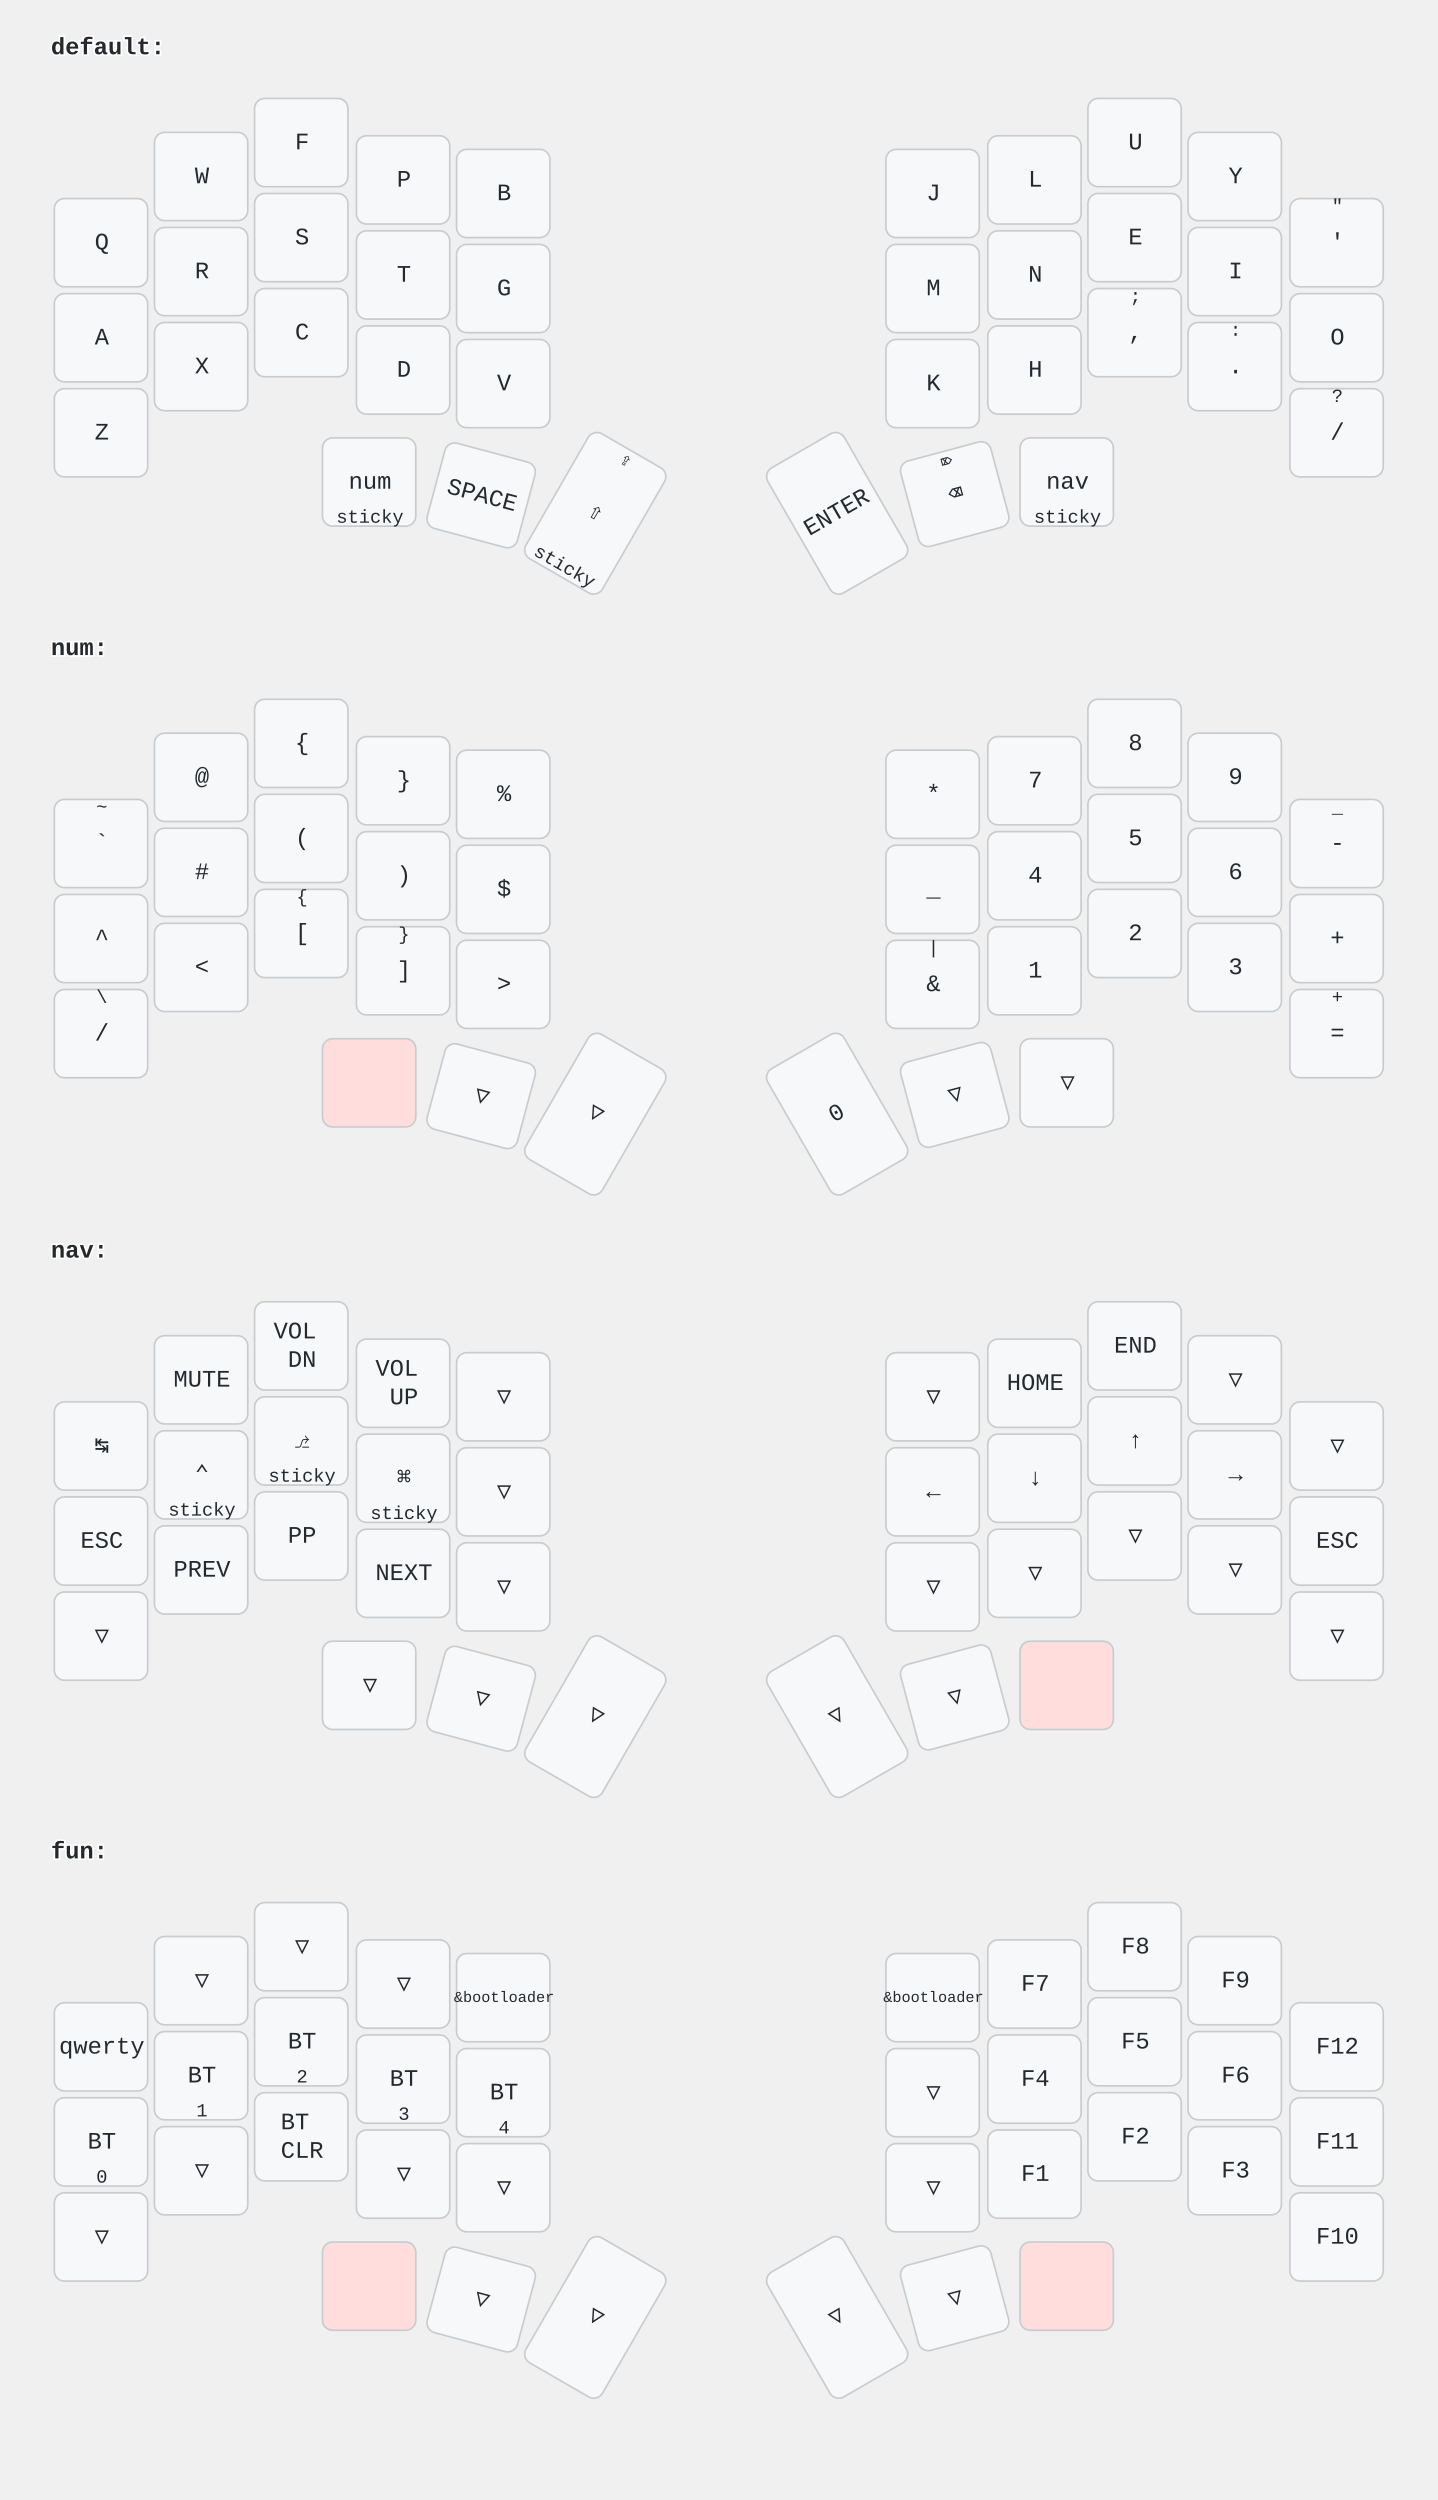
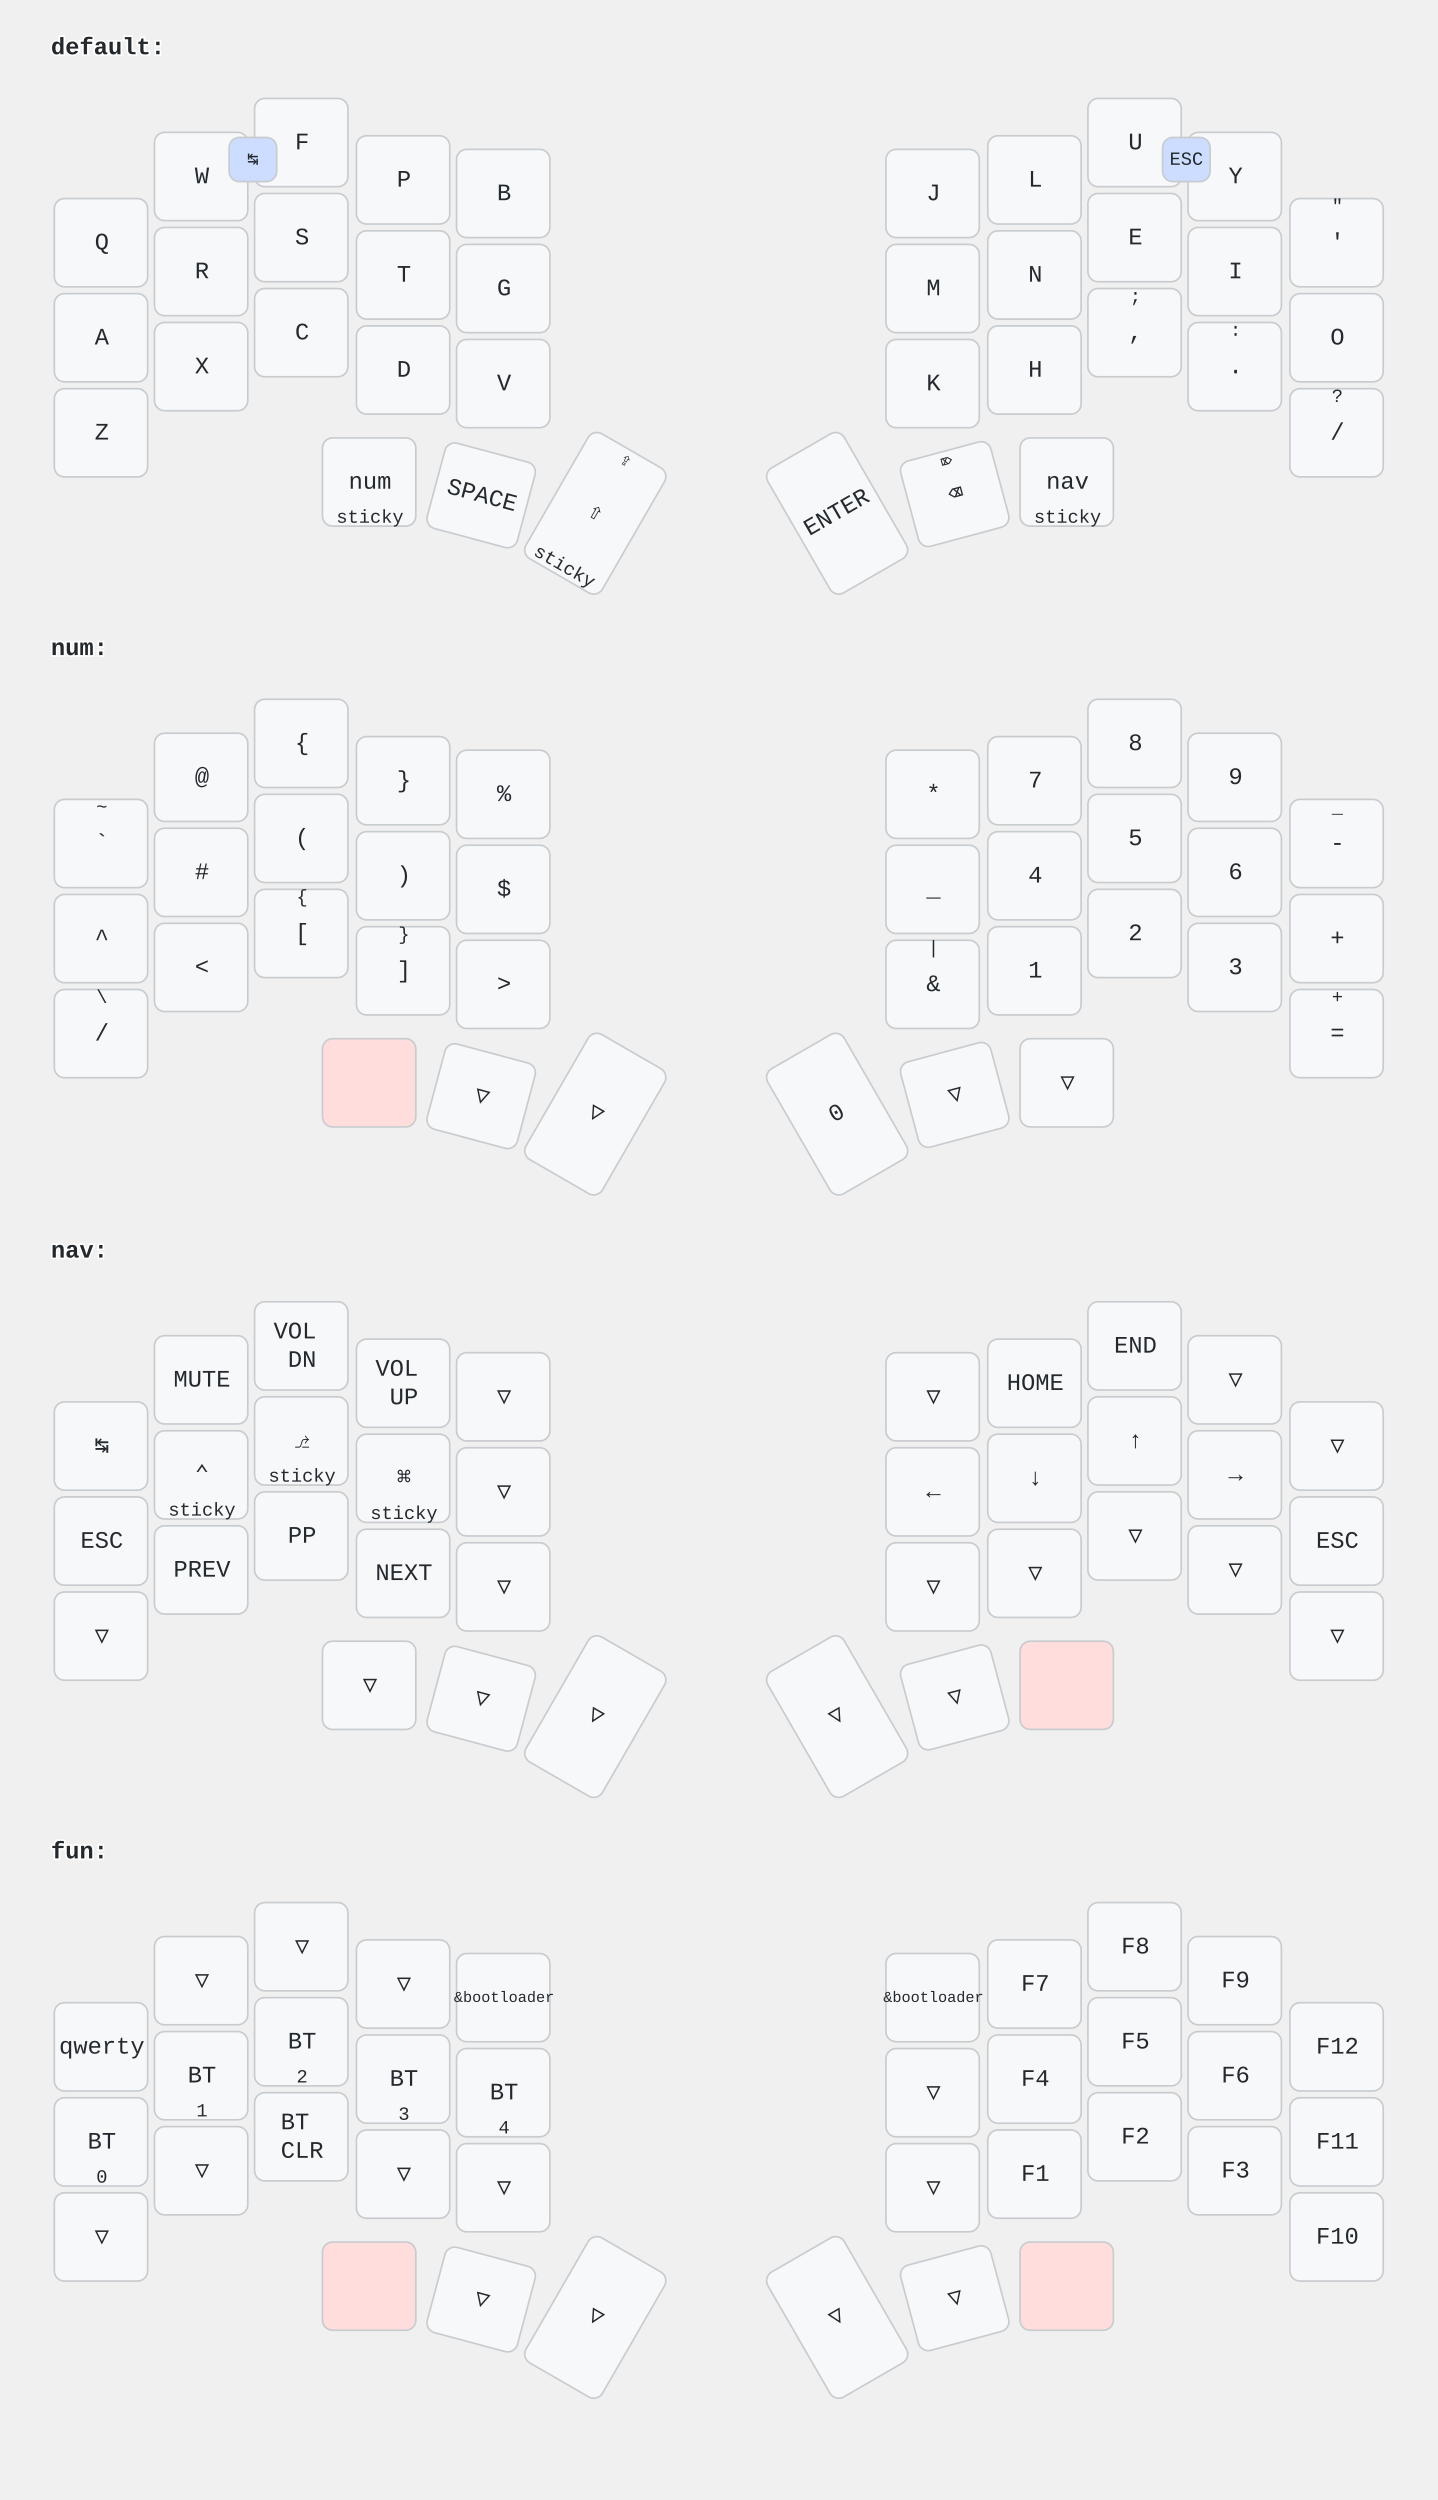
<svg xmlns="http://www.w3.org/2000/svg" width="847" height="1473" viewBox="0 0 847 1473" class="keymap">
  <style>/* font and background color specifications */
svg {
    font-family: SFMono-Regular,Consolas,Liberation Mono,Menlo,monospace;
    font-size: 14px;
    font-kerning: normal;
    text-rendering: optimizeLegibility;
    fill: #24292e;
}

/* default key styling */
rect {
    fill: #f6f8fa;
    stroke: #c9cccf;
    stroke-width: 1;
}

/* color accent for combo boxes */
rect.combo {
    fill: #cdf;
}

/* color accent for held keys */
rect.held, rect.combo.held {
    fill: #fdd;
}

/* color accent for ghost (optional) keys */
rect.ghost, rect.combo.ghost {
    fill: #ddd;
}

text {
    text-anchor: middle;
    dominant-baseline: middle;
}

/* styling for layer labels */
text.label {
    font-weight: bold;
    text-anchor: start;
    stroke: white;
    stroke-width: 2;
    paint-order: stroke;
}

/* styling for combo tap, and key hold/shifted label text */
text.combo, text.hold, text.shifted {
    font-size: 11px;
}

text.hold {
    text-anchor: middle;
    dominant-baseline: auto;
}

text.shifted {
    text-anchor: middle;
    dominant-baseline: hanging;
}

/* styling for hold/shifted label text in combo box */
text.combo.hold, text.combo.shifted {
    font-size: 8px;
}

/* styling for combo dendrons */
path {
    stroke-width: 1;
    stroke: gray;
    fill: none;
}
</style>
  <g transform="translate(30, 0)" class="layer-default">
    <text x="0" y="28" class="label">default:</text>
    <g transform="translate(0, 56)">
      <g transform="translate(30, 87)" class="key keypos-0">
        <rect rx="6" ry="6" x="-28" y="-26" width="55" height="52" class="key" />
        <text x="0" y="0" class="key tap">Q</text>
      </g>
      <g transform="translate(89, 48)" class="key keypos-1">
        <rect rx="6" ry="6" x="-28" y="-26" width="55" height="52" class="key" />
        <text x="0" y="0" class="key tap">W</text>
      </g>
      <g transform="translate(148, 28)" class="key keypos-2">
        <rect rx="6" ry="6" x="-28" y="-26" width="55" height="52" class="key" />
        <text x="0" y="0" class="key tap">F</text>
      </g>
      <g transform="translate(208, 50)" class="key keypos-3">
        <rect rx="6" ry="6" x="-28" y="-26" width="55" height="52" class="key" />
        <text x="0" y="0" class="key tap">P</text>
      </g>
      <g transform="translate(267, 58)" class="key keypos-4">
        <rect rx="6" ry="6" x="-28" y="-26" width="55" height="52" class="key" />
        <text x="0" y="0" class="key tap">B</text>
      </g>
      <g transform="translate(520, 58)" class="key keypos-5">
        <rect rx="6" ry="6" x="-28" y="-26" width="55" height="52" class="key" />
        <text x="0" y="0" class="key tap">J</text>
      </g>
      <g transform="translate(580, 50)" class="key keypos-6">
        <rect rx="6" ry="6" x="-28" y="-26" width="55" height="52" class="key" />
        <text x="0" y="0" class="key tap">L</text>
      </g>
      <g transform="translate(639, 28)" class="key keypos-7">
        <rect rx="6" ry="6" x="-28" y="-26" width="55" height="52" class="key" />
        <text x="0" y="0" class="key tap">U</text>
      </g>
      <g transform="translate(698, 48)" class="key keypos-8">
        <rect rx="6" ry="6" x="-28" y="-26" width="55" height="52" class="key" />
        <text x="0" y="0" class="key tap">Y</text>
      </g>
      <g transform="translate(758, 87)" class="key keypos-9">
        <rect rx="6" ry="6" x="-28" y="-26" width="55" height="52" class="key" />
        <text x="0" y="0" class="key tap">'</text>
        <text x="0" y="-24" class="key shifted">"</text>
      </g>
      <g transform="translate(30, 143)" class="key keypos-10">
        <rect rx="6" ry="6" x="-28" y="-26" width="55" height="52" class="key" />
        <text x="0" y="0" class="key tap">A</text>
      </g>
      <g transform="translate(89, 104)" class="key keypos-11">
        <rect rx="6" ry="6" x="-28" y="-26" width="55" height="52" class="key" />
        <text x="0" y="0" class="key tap">R</text>
      </g>
      <g transform="translate(148, 84)" class="key keypos-12">
        <rect rx="6" ry="6" x="-28" y="-26" width="55" height="52" class="key" />
        <text x="0" y="0" class="key tap">S</text>
      </g>
      <g transform="translate(208, 106)" class="key keypos-13">
        <rect rx="6" ry="6" x="-28" y="-26" width="55" height="52" class="key" />
        <text x="0" y="0" class="key tap">T</text>
      </g>
      <g transform="translate(267, 114)" class="key keypos-14">
        <rect rx="6" ry="6" x="-28" y="-26" width="55" height="52" class="key" />
        <text x="0" y="0" class="key tap">G</text>
      </g>
      <g transform="translate(520, 114)" class="key keypos-15">
        <rect rx="6" ry="6" x="-28" y="-26" width="55" height="52" class="key" />
        <text x="0" y="0" class="key tap">M</text>
      </g>
      <g transform="translate(580, 106)" class="key keypos-16">
        <rect rx="6" ry="6" x="-28" y="-26" width="55" height="52" class="key" />
        <text x="0" y="0" class="key tap">N</text>
      </g>
      <g transform="translate(639, 84)" class="key keypos-17">
        <rect rx="6" ry="6" x="-28" y="-26" width="55" height="52" class="key" />
        <text x="0" y="0" class="key tap">E</text>
      </g>
      <g transform="translate(698, 104)" class="key keypos-18">
        <rect rx="6" ry="6" x="-28" y="-26" width="55" height="52" class="key" />
        <text x="0" y="0" class="key tap">I</text>
      </g>
      <g transform="translate(758, 143)" class="key keypos-19">
        <rect rx="6" ry="6" x="-28" y="-26" width="55" height="52" class="key" />
        <text x="0" y="0" class="key tap">O</text>
      </g>
      <g transform="translate(30, 199)" class="key keypos-20">
        <rect rx="6" ry="6" x="-28" y="-26" width="55" height="52" class="key" />
        <text x="0" y="0" class="key tap">Z</text>
      </g>
      <g transform="translate(89, 160)" class="key keypos-21">
        <rect rx="6" ry="6" x="-28" y="-26" width="55" height="52" class="key" />
        <text x="0" y="0" class="key tap">X</text>
      </g>
      <g transform="translate(148, 140)" class="key keypos-22">
        <rect rx="6" ry="6" x="-28" y="-26" width="55" height="52" class="key" />
        <text x="0" y="0" class="key tap">C</text>
      </g>
      <g transform="translate(208, 162)" class="key keypos-23">
        <rect rx="6" ry="6" x="-28" y="-26" width="55" height="52" class="key" />
        <text x="0" y="0" class="key tap">D</text>
      </g>
      <g transform="translate(267, 170)" class="key keypos-24">
        <rect rx="6" ry="6" x="-28" y="-26" width="55" height="52" class="key" />
        <text x="0" y="0" class="key tap">V</text>
      </g>
      <g transform="translate(520, 170)" class="key keypos-25">
        <rect rx="6" ry="6" x="-28" y="-26" width="55" height="52" class="key" />
        <text x="0" y="0" class="key tap">K</text>
      </g>
      <g transform="translate(580, 162)" class="key keypos-26">
        <rect rx="6" ry="6" x="-28" y="-26" width="55" height="52" class="key" />
        <text x="0" y="0" class="key tap">H</text>
      </g>
      <g transform="translate(639, 140)" class="key keypos-27">
        <rect rx="6" ry="6" x="-28" y="-26" width="55" height="52" class="key" />
        <text x="0" y="0" class="key tap">,</text>
        <text x="0" y="-24" class="key shifted">;</text>
      </g>
      <g transform="translate(698, 160)" class="key keypos-28">
        <rect rx="6" ry="6" x="-28" y="-26" width="55" height="52" class="key" />
        <text x="0" y="0" class="key tap">.</text>
        <text x="0" y="-24" class="key shifted">:</text>
      </g>
      <g transform="translate(758, 199)" class="key keypos-29">
        <rect rx="6" ry="6" x="-28" y="-26" width="55" height="52" class="key" />
        <text x="0" y="0" class="key tap">/</text>
        <text x="0" y="-24" class="key shifted">?</text>
      </g>
      <g transform="translate(188, 228)" class="key keypos-30">
        <rect rx="6" ry="6" x="-28" y="-26" width="55" height="52" class="key" />
        <text x="0" y="0" class="key tap">num</text>
        <text x="0" y="24" class="key hold">sticky</text>
      </g>
      <g transform="translate(254, 236) rotate(15.0)" class="key keypos-31">
        <rect rx="6" ry="6" x="-28" y="-26" width="55" height="52" class="key" />
        <text x="0" y="0" class="key tap">SPACE</text>
      </g>
      <g transform="translate(321, 246) rotate(30.0)" class="key keypos-32">
        <rect rx="6" ry="6" x="-26" y="-42" width="52" height="85" class="key" />
        <text x="0" y="0" class="key tap">⇧</text>
        <text x="0" y="40" class="key hold">sticky</text>
        <text x="0" y="-40" class="key shifted">⇪</text>
      </g>
      <g transform="translate(463, 246) rotate(-30.0)" class="key keypos-33">
        <rect rx="6" ry="6" x="-26" y="-42" width="52" height="85" class="key" />
        <text x="0" y="0" class="key tap">ENTER</text>
      </g>
      <g transform="translate(533, 235) rotate(-15.0)" class="key keypos-34">
        <rect rx="6" ry="6" x="-28" y="-26" width="55" height="52" class="key" />
        <text x="0" y="0" class="key tap">⌫</text>
        <text x="0" y="-24" class="key shifted">⌦</text>
      </g>
      <g transform="translate(599, 228)" class="key keypos-35">
        <rect rx="6" ry="6" x="-28" y="-26" width="55" height="52" class="key" />
        <text x="0" y="0" class="key tap">nav</text>
        <text x="0" y="24" class="key hold">sticky</text>
      </g>
+       <g class="combo combopos-0">
+         <rect rx="6" ry="6" x="105" y="25" width="28" height="26" class="combo" />
+         <text x="119" y="38" class="combo tap">↹</text>
+       </g>
+       <g class="combo combopos-1">
+         <rect rx="6" ry="6" x="655" y="25" width="28" height="26" class="combo" />
+         <text x="669" y="38" class="combo tap">ESC</text>
+       </g>
    </g>
  </g>
  <g transform="translate(30, 354)" class="layer-num">
    <text x="0" y="28" class="label">num:</text>
    <g transform="translate(0, 56)">
      <g transform="translate(30, 87)" class="key keypos-0">
        <rect rx="6" ry="6" x="-28" y="-26" width="55" height="52" class="key" />
        <text x="0" y="0" class="key tap">`</text>
        <text x="0" y="-24" class="key shifted">~</text>
      </g>
      <g transform="translate(89, 48)" class="key keypos-1">
        <rect rx="6" ry="6" x="-28" y="-26" width="55" height="52" class="key" />
        <text x="0" y="0" class="key tap">@</text>
      </g>
      <g transform="translate(148, 28)" class="key keypos-2">
        <rect rx="6" ry="6" x="-28" y="-26" width="55" height="52" class="key" />
        <text x="0" y="0" class="key tap">{</text>
      </g>
      <g transform="translate(208, 50)" class="key keypos-3">
        <rect rx="6" ry="6" x="-28" y="-26" width="55" height="52" class="key" />
        <text x="0" y="0" class="key tap">}</text>
      </g>
      <g transform="translate(267, 58)" class="key keypos-4">
        <rect rx="6" ry="6" x="-28" y="-26" width="55" height="52" class="key" />
        <text x="0" y="0" class="key tap">%</text>
      </g>
      <g transform="translate(520, 58)" class="key keypos-5">
        <rect rx="6" ry="6" x="-28" y="-26" width="55" height="52" class="key" />
        <text x="0" y="0" class="key tap">*</text>
      </g>
      <g transform="translate(580, 50)" class="key keypos-6">
        <rect rx="6" ry="6" x="-28" y="-26" width="55" height="52" class="key" />
        <text x="0" y="0" class="key tap">7</text>
      </g>
      <g transform="translate(639, 28)" class="key keypos-7">
        <rect rx="6" ry="6" x="-28" y="-26" width="55" height="52" class="key" />
        <text x="0" y="0" class="key tap">8</text>
      </g>
      <g transform="translate(698, 48)" class="key keypos-8">
        <rect rx="6" ry="6" x="-28" y="-26" width="55" height="52" class="key" />
        <text x="0" y="0" class="key tap">9</text>
      </g>
      <g transform="translate(758, 87)" class="key keypos-9">
        <rect rx="6" ry="6" x="-28" y="-26" width="55" height="52" class="key" />
        <text x="0" y="0" class="key tap">-</text>
        <text x="0" y="-24" class="key shifted">_</text>
      </g>
      <g transform="translate(30, 143)" class="key keypos-10">
        <rect rx="6" ry="6" x="-28" y="-26" width="55" height="52" class="key" />
        <text x="0" y="0" class="key tap">^</text>
      </g>
      <g transform="translate(89, 104)" class="key keypos-11">
        <rect rx="6" ry="6" x="-28" y="-26" width="55" height="52" class="key" />
        <text x="0" y="0" class="key tap">#</text>
      </g>
      <g transform="translate(148, 84)" class="key keypos-12">
        <rect rx="6" ry="6" x="-28" y="-26" width="55" height="52" class="key" />
        <text x="0" y="0" class="key tap">(</text>
      </g>
      <g transform="translate(208, 106)" class="key keypos-13">
        <rect rx="6" ry="6" x="-28" y="-26" width="55" height="52" class="key" />
        <text x="0" y="0" class="key tap">)</text>
      </g>
      <g transform="translate(267, 114)" class="key keypos-14">
        <rect rx="6" ry="6" x="-28" y="-26" width="55" height="52" class="key" />
        <text x="0" y="0" class="key tap">$</text>
      </g>
      <g transform="translate(520, 114)" class="key keypos-15">
        <rect rx="6" ry="6" x="-28" y="-26" width="55" height="52" class="key" />
        <text x="0" y="0" class="key tap">_</text>
      </g>
      <g transform="translate(580, 106)" class="key keypos-16">
        <rect rx="6" ry="6" x="-28" y="-26" width="55" height="52" class="key" />
        <text x="0" y="0" class="key tap">4</text>
      </g>
      <g transform="translate(639, 84)" class="key keypos-17">
        <rect rx="6" ry="6" x="-28" y="-26" width="55" height="52" class="key" />
        <text x="0" y="0" class="key tap">5</text>
      </g>
      <g transform="translate(698, 104)" class="key keypos-18">
        <rect rx="6" ry="6" x="-28" y="-26" width="55" height="52" class="key" />
        <text x="0" y="0" class="key tap">6</text>
      </g>
      <g transform="translate(758, 143)" class="key keypos-19">
        <rect rx="6" ry="6" x="-28" y="-26" width="55" height="52" class="key" />
        <text x="0" y="0" class="key tap">+</text>
      </g>
      <g transform="translate(30, 199)" class="key keypos-20">
        <rect rx="6" ry="6" x="-28" y="-26" width="55" height="52" class="key" />
        <text x="0" y="0" class="key tap">/</text>
        <text x="0" y="-24" class="key shifted">\</text>
      </g>
      <g transform="translate(89, 160)" class="key keypos-21">
        <rect rx="6" ry="6" x="-28" y="-26" width="55" height="52" class="key" />
        <text x="0" y="0" class="key tap">&lt;</text>
      </g>
      <g transform="translate(148, 140)" class="key keypos-22">
        <rect rx="6" ry="6" x="-28" y="-26" width="55" height="52" class="key" />
        <text x="0" y="0" class="key tap">[</text>
        <text x="0" y="-24" class="key shifted">{</text>
      </g>
      <g transform="translate(208, 162)" class="key keypos-23">
        <rect rx="6" ry="6" x="-28" y="-26" width="55" height="52" class="key" />
        <text x="0" y="0" class="key tap">]</text>
        <text x="0" y="-24" class="key shifted">}</text>
      </g>
      <g transform="translate(267, 170)" class="key keypos-24">
        <rect rx="6" ry="6" x="-28" y="-26" width="55" height="52" class="key" />
        <text x="0" y="0" class="key tap">&gt;</text>
      </g>
      <g transform="translate(520, 170)" class="key keypos-25">
        <rect rx="6" ry="6" x="-28" y="-26" width="55" height="52" class="key" />
        <text x="0" y="0" class="key tap">&amp;</text>
        <text x="0" y="-24" class="key shifted">|</text>
      </g>
      <g transform="translate(580, 162)" class="key keypos-26">
        <rect rx="6" ry="6" x="-28" y="-26" width="55" height="52" class="key" />
        <text x="0" y="0" class="key tap">1</text>
      </g>
      <g transform="translate(639, 140)" class="key keypos-27">
        <rect rx="6" ry="6" x="-28" y="-26" width="55" height="52" class="key" />
        <text x="0" y="0" class="key tap">2</text>
      </g>
      <g transform="translate(698, 160)" class="key keypos-28">
        <rect rx="6" ry="6" x="-28" y="-26" width="55" height="52" class="key" />
        <text x="0" y="0" class="key tap">3</text>
      </g>
      <g transform="translate(758, 199)" class="key keypos-29">
        <rect rx="6" ry="6" x="-28" y="-26" width="55" height="52" class="key" />
        <text x="0" y="0" class="key tap">=</text>
        <text x="0" y="-24" class="key shifted">+</text>
      </g>
      <g transform="translate(188, 228)" class="key held keypos-30">
        <rect rx="6" ry="6" x="-28" y="-26" width="55" height="52" class="key held" />
      </g>
      <g transform="translate(254, 236) rotate(15.0)" class="key trans keypos-31">
        <rect rx="6" ry="6" x="-28" y="-26" width="55" height="52" class="key trans" />
        <text x="0" y="0" class="key trans tap">▽</text>
      </g>
      <g transform="translate(321, 246) rotate(30.0)" class="key trans keypos-32">
        <rect rx="6" ry="6" x="-26" y="-42" width="52" height="85" class="key trans" />
        <text x="0" y="0" class="key trans tap">▽</text>
      </g>
      <g transform="translate(463, 246) rotate(-30.0)" class="key keypos-33">
        <rect rx="6" ry="6" x="-26" y="-42" width="52" height="85" class="key" />
        <text x="0" y="0" class="key tap">0</text>
      </g>
      <g transform="translate(533, 235) rotate(-15.0)" class="key trans keypos-34">
        <rect rx="6" ry="6" x="-28" y="-26" width="55" height="52" class="key trans" />
        <text x="0" y="0" class="key trans tap">▽</text>
      </g>
      <g transform="translate(599, 228)" class="key trans keypos-35">
        <rect rx="6" ry="6" x="-28" y="-26" width="55" height="52" class="key trans" />
        <text x="0" y="0" class="key trans tap">▽</text>
      </g>
    </g>
  </g>
  <g transform="translate(30, 709)" class="layer-nav">
    <text x="0" y="28" class="label">nav:</text>
    <g transform="translate(0, 56)">
      <g transform="translate(30, 87)" class="key keypos-0">
        <rect rx="6" ry="6" x="-28" y="-26" width="55" height="52" class="key" />
        <text x="0" y="0" class="key tap">↹</text>
      </g>
      <g transform="translate(89, 48)" class="key keypos-1">
        <rect rx="6" ry="6" x="-28" y="-26" width="55" height="52" class="key" />
        <text x="0" y="0" class="key tap">MUTE</text>
      </g>
      <g transform="translate(148, 28)" class="key keypos-2">
        <rect rx="6" ry="6" x="-28" y="-26" width="55" height="52" class="key" />
        <text x="0" y="0" class="key tap">
          <tspan x="0" dy="-0.6em">VOL</tspan>
          <tspan x="0" dy="1.2em">DN</tspan>
        </text>
      </g>
      <g transform="translate(208, 50)" class="key keypos-3">
        <rect rx="6" ry="6" x="-28" y="-26" width="55" height="52" class="key" />
        <text x="0" y="0" class="key tap">
          <tspan x="0" dy="-0.6em">VOL</tspan>
          <tspan x="0" dy="1.2em">UP</tspan>
        </text>
      </g>
      <g transform="translate(267, 58)" class="key trans keypos-4">
        <rect rx="6" ry="6" x="-28" y="-26" width="55" height="52" class="key trans" />
        <text x="0" y="0" class="key trans tap">▽</text>
      </g>
      <g transform="translate(520, 58)" class="key trans keypos-5">
        <rect rx="6" ry="6" x="-28" y="-26" width="55" height="52" class="key trans" />
        <text x="0" y="0" class="key trans tap">▽</text>
      </g>
      <g transform="translate(580, 50)" class="key keypos-6">
        <rect rx="6" ry="6" x="-28" y="-26" width="55" height="52" class="key" />
        <text x="0" y="0" class="key tap">HOME</text>
      </g>
      <g transform="translate(639, 28)" class="key keypos-7">
        <rect rx="6" ry="6" x="-28" y="-26" width="55" height="52" class="key" />
        <text x="0" y="0" class="key tap">END</text>
      </g>
      <g transform="translate(698, 48)" class="key trans keypos-8">
        <rect rx="6" ry="6" x="-28" y="-26" width="55" height="52" class="key trans" />
        <text x="0" y="0" class="key trans tap">▽</text>
      </g>
      <g transform="translate(758, 87)" class="key trans keypos-9">
        <rect rx="6" ry="6" x="-28" y="-26" width="55" height="52" class="key trans" />
        <text x="0" y="0" class="key trans tap">▽</text>
      </g>
      <g transform="translate(30, 143)" class="key keypos-10">
        <rect rx="6" ry="6" x="-28" y="-26" width="55" height="52" class="key" />
        <text x="0" y="0" class="key tap">ESC</text>
      </g>
      <g transform="translate(89, 104)" class="key keypos-11">
        <rect rx="6" ry="6" x="-28" y="-26" width="55" height="52" class="key" />
        <text x="0" y="0" class="key tap">⌃</text>
        <text x="0" y="24" class="key hold">sticky</text>
      </g>
      <g transform="translate(148, 84)" class="key keypos-12">
        <rect rx="6" ry="6" x="-28" y="-26" width="55" height="52" class="key" />
        <text x="0" y="0" class="key tap">⎇</text>
        <text x="0" y="24" class="key hold">sticky</text>
      </g>
      <g transform="translate(208, 106)" class="key keypos-13">
        <rect rx="6" ry="6" x="-28" y="-26" width="55" height="52" class="key" />
        <text x="0" y="0" class="key tap">⌘</text>
        <text x="0" y="24" class="key hold">sticky</text>
      </g>
      <g transform="translate(267, 114)" class="key trans keypos-14">
        <rect rx="6" ry="6" x="-28" y="-26" width="55" height="52" class="key trans" />
        <text x="0" y="0" class="key trans tap">▽</text>
      </g>
      <g transform="translate(520, 114)" class="key keypos-15">
        <rect rx="6" ry="6" x="-28" y="-26" width="55" height="52" class="key" />
        <text x="0" y="0" class="key tap">←</text>
      </g>
      <g transform="translate(580, 106)" class="key keypos-16">
        <rect rx="6" ry="6" x="-28" y="-26" width="55" height="52" class="key" />
        <text x="0" y="0" class="key tap">↓</text>
      </g>
      <g transform="translate(639, 84)" class="key keypos-17">
        <rect rx="6" ry="6" x="-28" y="-26" width="55" height="52" class="key" />
        <text x="0" y="0" class="key tap">↑</text>
      </g>
      <g transform="translate(698, 104)" class="key keypos-18">
        <rect rx="6" ry="6" x="-28" y="-26" width="55" height="52" class="key" />
        <text x="0" y="0" class="key tap">→</text>
      </g>
      <g transform="translate(758, 143)" class="key keypos-19">
        <rect rx="6" ry="6" x="-28" y="-26" width="55" height="52" class="key" />
        <text x="0" y="0" class="key tap">ESC</text>
      </g>
      <g transform="translate(30, 199)" class="key trans keypos-20">
        <rect rx="6" ry="6" x="-28" y="-26" width="55" height="52" class="key trans" />
        <text x="0" y="0" class="key trans tap">▽</text>
      </g>
      <g transform="translate(89, 160)" class="key keypos-21">
        <rect rx="6" ry="6" x="-28" y="-26" width="55" height="52" class="key" />
        <text x="0" y="0" class="key tap">PREV</text>
      </g>
      <g transform="translate(148, 140)" class="key keypos-22">
        <rect rx="6" ry="6" x="-28" y="-26" width="55" height="52" class="key" />
        <text x="0" y="0" class="key tap">PP</text>
      </g>
      <g transform="translate(208, 162)" class="key keypos-23">
        <rect rx="6" ry="6" x="-28" y="-26" width="55" height="52" class="key" />
        <text x="0" y="0" class="key tap">NEXT</text>
      </g>
      <g transform="translate(267, 170)" class="key trans keypos-24">
        <rect rx="6" ry="6" x="-28" y="-26" width="55" height="52" class="key trans" />
        <text x="0" y="0" class="key trans tap">▽</text>
      </g>
      <g transform="translate(520, 170)" class="key trans keypos-25">
        <rect rx="6" ry="6" x="-28" y="-26" width="55" height="52" class="key trans" />
        <text x="0" y="0" class="key trans tap">▽</text>
      </g>
      <g transform="translate(580, 162)" class="key trans keypos-26">
        <rect rx="6" ry="6" x="-28" y="-26" width="55" height="52" class="key trans" />
        <text x="0" y="0" class="key trans tap">▽</text>
      </g>
      <g transform="translate(639, 140)" class="key trans keypos-27">
        <rect rx="6" ry="6" x="-28" y="-26" width="55" height="52" class="key trans" />
        <text x="0" y="0" class="key trans tap">▽</text>
      </g>
      <g transform="translate(698, 160)" class="key trans keypos-28">
        <rect rx="6" ry="6" x="-28" y="-26" width="55" height="52" class="key trans" />
        <text x="0" y="0" class="key trans tap">▽</text>
      </g>
      <g transform="translate(758, 199)" class="key trans keypos-29">
        <rect rx="6" ry="6" x="-28" y="-26" width="55" height="52" class="key trans" />
        <text x="0" y="0" class="key trans tap">▽</text>
      </g>
      <g transform="translate(188, 228)" class="key trans keypos-30">
        <rect rx="6" ry="6" x="-28" y="-26" width="55" height="52" class="key trans" />
        <text x="0" y="0" class="key trans tap">▽</text>
      </g>
      <g transform="translate(254, 236) rotate(15.0)" class="key trans keypos-31">
        <rect rx="6" ry="6" x="-28" y="-26" width="55" height="52" class="key trans" />
        <text x="0" y="0" class="key trans tap">▽</text>
      </g>
      <g transform="translate(321, 246) rotate(30.0)" class="key trans keypos-32">
        <rect rx="6" ry="6" x="-26" y="-42" width="52" height="85" class="key trans" />
        <text x="0" y="0" class="key trans tap">▽</text>
      </g>
      <g transform="translate(463, 246) rotate(-30.0)" class="key trans keypos-33">
        <rect rx="6" ry="6" x="-26" y="-42" width="52" height="85" class="key trans" />
        <text x="0" y="0" class="key trans tap">▽</text>
      </g>
      <g transform="translate(533, 235) rotate(-15.0)" class="key trans keypos-34">
        <rect rx="6" ry="6" x="-28" y="-26" width="55" height="52" class="key trans" />
        <text x="0" y="0" class="key trans tap">▽</text>
      </g>
      <g transform="translate(599, 228)" class="key held keypos-35">
        <rect rx="6" ry="6" x="-28" y="-26" width="55" height="52" class="key held" />
      </g>
    </g>
  </g>
  <g transform="translate(30, 1063)" class="layer-fun">
    <text x="0" y="28" class="label">fun:</text>
    <g transform="translate(0, 56)">
      <g transform="translate(30, 87)" class="key keypos-0">
        <rect rx="6" ry="6" x="-28" y="-26" width="55" height="52" class="key" />
        <text x="0" y="0" class="key tap">qwerty</text>
      </g>
      <g transform="translate(89, 48)" class="key trans keypos-1">
        <rect rx="6" ry="6" x="-28" y="-26" width="55" height="52" class="key trans" />
        <text x="0" y="0" class="key trans tap">▽</text>
      </g>
      <g transform="translate(148, 28)" class="key trans keypos-2">
        <rect rx="6" ry="6" x="-28" y="-26" width="55" height="52" class="key trans" />
        <text x="0" y="0" class="key trans tap">▽</text>
      </g>
      <g transform="translate(208, 50)" class="key trans keypos-3">
        <rect rx="6" ry="6" x="-28" y="-26" width="55" height="52" class="key trans" />
        <text x="0" y="0" class="key trans tap">▽</text>
      </g>
      <g transform="translate(267, 58)" class="key keypos-4">
        <rect rx="6" ry="6" x="-28" y="-26" width="55" height="52" class="key" />
        <text x="0" y="0" class="key tap">
          <tspan style="font-size: 64%">&amp;bootloader</tspan>
        </text>
      </g>
      <g transform="translate(520, 58)" class="key keypos-5">
        <rect rx="6" ry="6" x="-28" y="-26" width="55" height="52" class="key" />
        <text x="0" y="0" class="key tap">
          <tspan style="font-size: 64%">&amp;bootloader</tspan>
        </text>
      </g>
      <g transform="translate(580, 50)" class="key keypos-6">
        <rect rx="6" ry="6" x="-28" y="-26" width="55" height="52" class="key" />
        <text x="0" y="0" class="key tap">F7</text>
      </g>
      <g transform="translate(639, 28)" class="key keypos-7">
        <rect rx="6" ry="6" x="-28" y="-26" width="55" height="52" class="key" />
        <text x="0" y="0" class="key tap">F8</text>
      </g>
      <g transform="translate(698, 48)" class="key keypos-8">
        <rect rx="6" ry="6" x="-28" y="-26" width="55" height="52" class="key" />
        <text x="0" y="0" class="key tap">F9</text>
      </g>
      <g transform="translate(758, 87)" class="key keypos-9">
        <rect rx="6" ry="6" x="-28" y="-26" width="55" height="52" class="key" />
        <text x="0" y="0" class="key tap">F12</text>
      </g>
      <g transform="translate(30, 143)" class="key keypos-10">
        <rect rx="6" ry="6" x="-28" y="-26" width="55" height="52" class="key" />
        <text x="0" y="0" class="key tap">BT</text>
        <text x="0" y="24" class="key hold">0</text>
      </g>
      <g transform="translate(89, 104)" class="key keypos-11">
        <rect rx="6" ry="6" x="-28" y="-26" width="55" height="52" class="key" />
        <text x="0" y="0" class="key tap">BT</text>
        <text x="0" y="24" class="key hold">1</text>
      </g>
      <g transform="translate(148, 84)" class="key keypos-12">
        <rect rx="6" ry="6" x="-28" y="-26" width="55" height="52" class="key" />
        <text x="0" y="0" class="key tap">BT</text>
        <text x="0" y="24" class="key hold">2</text>
      </g>
      <g transform="translate(208, 106)" class="key keypos-13">
        <rect rx="6" ry="6" x="-28" y="-26" width="55" height="52" class="key" />
        <text x="0" y="0" class="key tap">BT</text>
        <text x="0" y="24" class="key hold">3</text>
      </g>
      <g transform="translate(267, 114)" class="key keypos-14">
        <rect rx="6" ry="6" x="-28" y="-26" width="55" height="52" class="key" />
        <text x="0" y="0" class="key tap">BT</text>
        <text x="0" y="24" class="key hold">4</text>
      </g>
      <g transform="translate(520, 114)" class="key trans keypos-15">
        <rect rx="6" ry="6" x="-28" y="-26" width="55" height="52" class="key trans" />
        <text x="0" y="0" class="key trans tap">▽</text>
      </g>
      <g transform="translate(580, 106)" class="key keypos-16">
        <rect rx="6" ry="6" x="-28" y="-26" width="55" height="52" class="key" />
        <text x="0" y="0" class="key tap">F4</text>
      </g>
      <g transform="translate(639, 84)" class="key keypos-17">
        <rect rx="6" ry="6" x="-28" y="-26" width="55" height="52" class="key" />
        <text x="0" y="0" class="key tap">F5</text>
      </g>
      <g transform="translate(698, 104)" class="key keypos-18">
        <rect rx="6" ry="6" x="-28" y="-26" width="55" height="52" class="key" />
        <text x="0" y="0" class="key tap">F6</text>
      </g>
      <g transform="translate(758, 143)" class="key keypos-19">
        <rect rx="6" ry="6" x="-28" y="-26" width="55" height="52" class="key" />
        <text x="0" y="0" class="key tap">F11</text>
      </g>
      <g transform="translate(30, 199)" class="key trans keypos-20">
        <rect rx="6" ry="6" x="-28" y="-26" width="55" height="52" class="key trans" />
        <text x="0" y="0" class="key trans tap">▽</text>
      </g>
      <g transform="translate(89, 160)" class="key trans keypos-21">
        <rect rx="6" ry="6" x="-28" y="-26" width="55" height="52" class="key trans" />
        <text x="0" y="0" class="key trans tap">▽</text>
      </g>
      <g transform="translate(148, 140)" class="key keypos-22">
        <rect rx="6" ry="6" x="-28" y="-26" width="55" height="52" class="key" />
        <text x="0" y="0" class="key tap">
          <tspan x="0" dy="-0.6em">BT</tspan>
          <tspan x="0" dy="1.2em">CLR</tspan>
        </text>
      </g>
      <g transform="translate(208, 162)" class="key trans keypos-23">
        <rect rx="6" ry="6" x="-28" y="-26" width="55" height="52" class="key trans" />
        <text x="0" y="0" class="key trans tap">▽</text>
      </g>
      <g transform="translate(267, 170)" class="key trans keypos-24">
        <rect rx="6" ry="6" x="-28" y="-26" width="55" height="52" class="key trans" />
        <text x="0" y="0" class="key trans tap">▽</text>
      </g>
      <g transform="translate(520, 170)" class="key trans keypos-25">
        <rect rx="6" ry="6" x="-28" y="-26" width="55" height="52" class="key trans" />
        <text x="0" y="0" class="key trans tap">▽</text>
      </g>
      <g transform="translate(580, 162)" class="key keypos-26">
        <rect rx="6" ry="6" x="-28" y="-26" width="55" height="52" class="key" />
        <text x="0" y="0" class="key tap">F1</text>
      </g>
      <g transform="translate(639, 140)" class="key keypos-27">
        <rect rx="6" ry="6" x="-28" y="-26" width="55" height="52" class="key" />
        <text x="0" y="0" class="key tap">F2</text>
      </g>
      <g transform="translate(698, 160)" class="key keypos-28">
        <rect rx="6" ry="6" x="-28" y="-26" width="55" height="52" class="key" />
        <text x="0" y="0" class="key tap">F3</text>
      </g>
      <g transform="translate(758, 199)" class="key keypos-29">
        <rect rx="6" ry="6" x="-28" y="-26" width="55" height="52" class="key" />
        <text x="0" y="0" class="key tap">F10</text>
      </g>
      <g transform="translate(188, 228)" class="key held keypos-30">
        <rect rx="6" ry="6" x="-28" y="-26" width="55" height="52" class="key held" />
      </g>
      <g transform="translate(254, 236) rotate(15.0)" class="key trans keypos-31">
        <rect rx="6" ry="6" x="-28" y="-26" width="55" height="52" class="key trans" />
        <text x="0" y="0" class="key trans tap">▽</text>
      </g>
      <g transform="translate(321, 246) rotate(30.0)" class="key trans keypos-32">
        <rect rx="6" ry="6" x="-26" y="-42" width="52" height="85" class="key trans" />
        <text x="0" y="0" class="key trans tap">▽</text>
      </g>
      <g transform="translate(463, 246) rotate(-30.0)" class="key trans keypos-33">
        <rect rx="6" ry="6" x="-26" y="-42" width="52" height="85" class="key trans" />
        <text x="0" y="0" class="key trans tap">▽</text>
      </g>
      <g transform="translate(533, 235) rotate(-15.0)" class="key trans keypos-34">
        <rect rx="6" ry="6" x="-28" y="-26" width="55" height="52" class="key trans" />
        <text x="0" y="0" class="key trans tap">▽</text>
      </g>
      <g transform="translate(599, 228)" class="key held keypos-35">
        <rect rx="6" ry="6" x="-28" y="-26" width="55" height="52" class="key held" />
      </g>
    </g>
  </g>
</svg>
